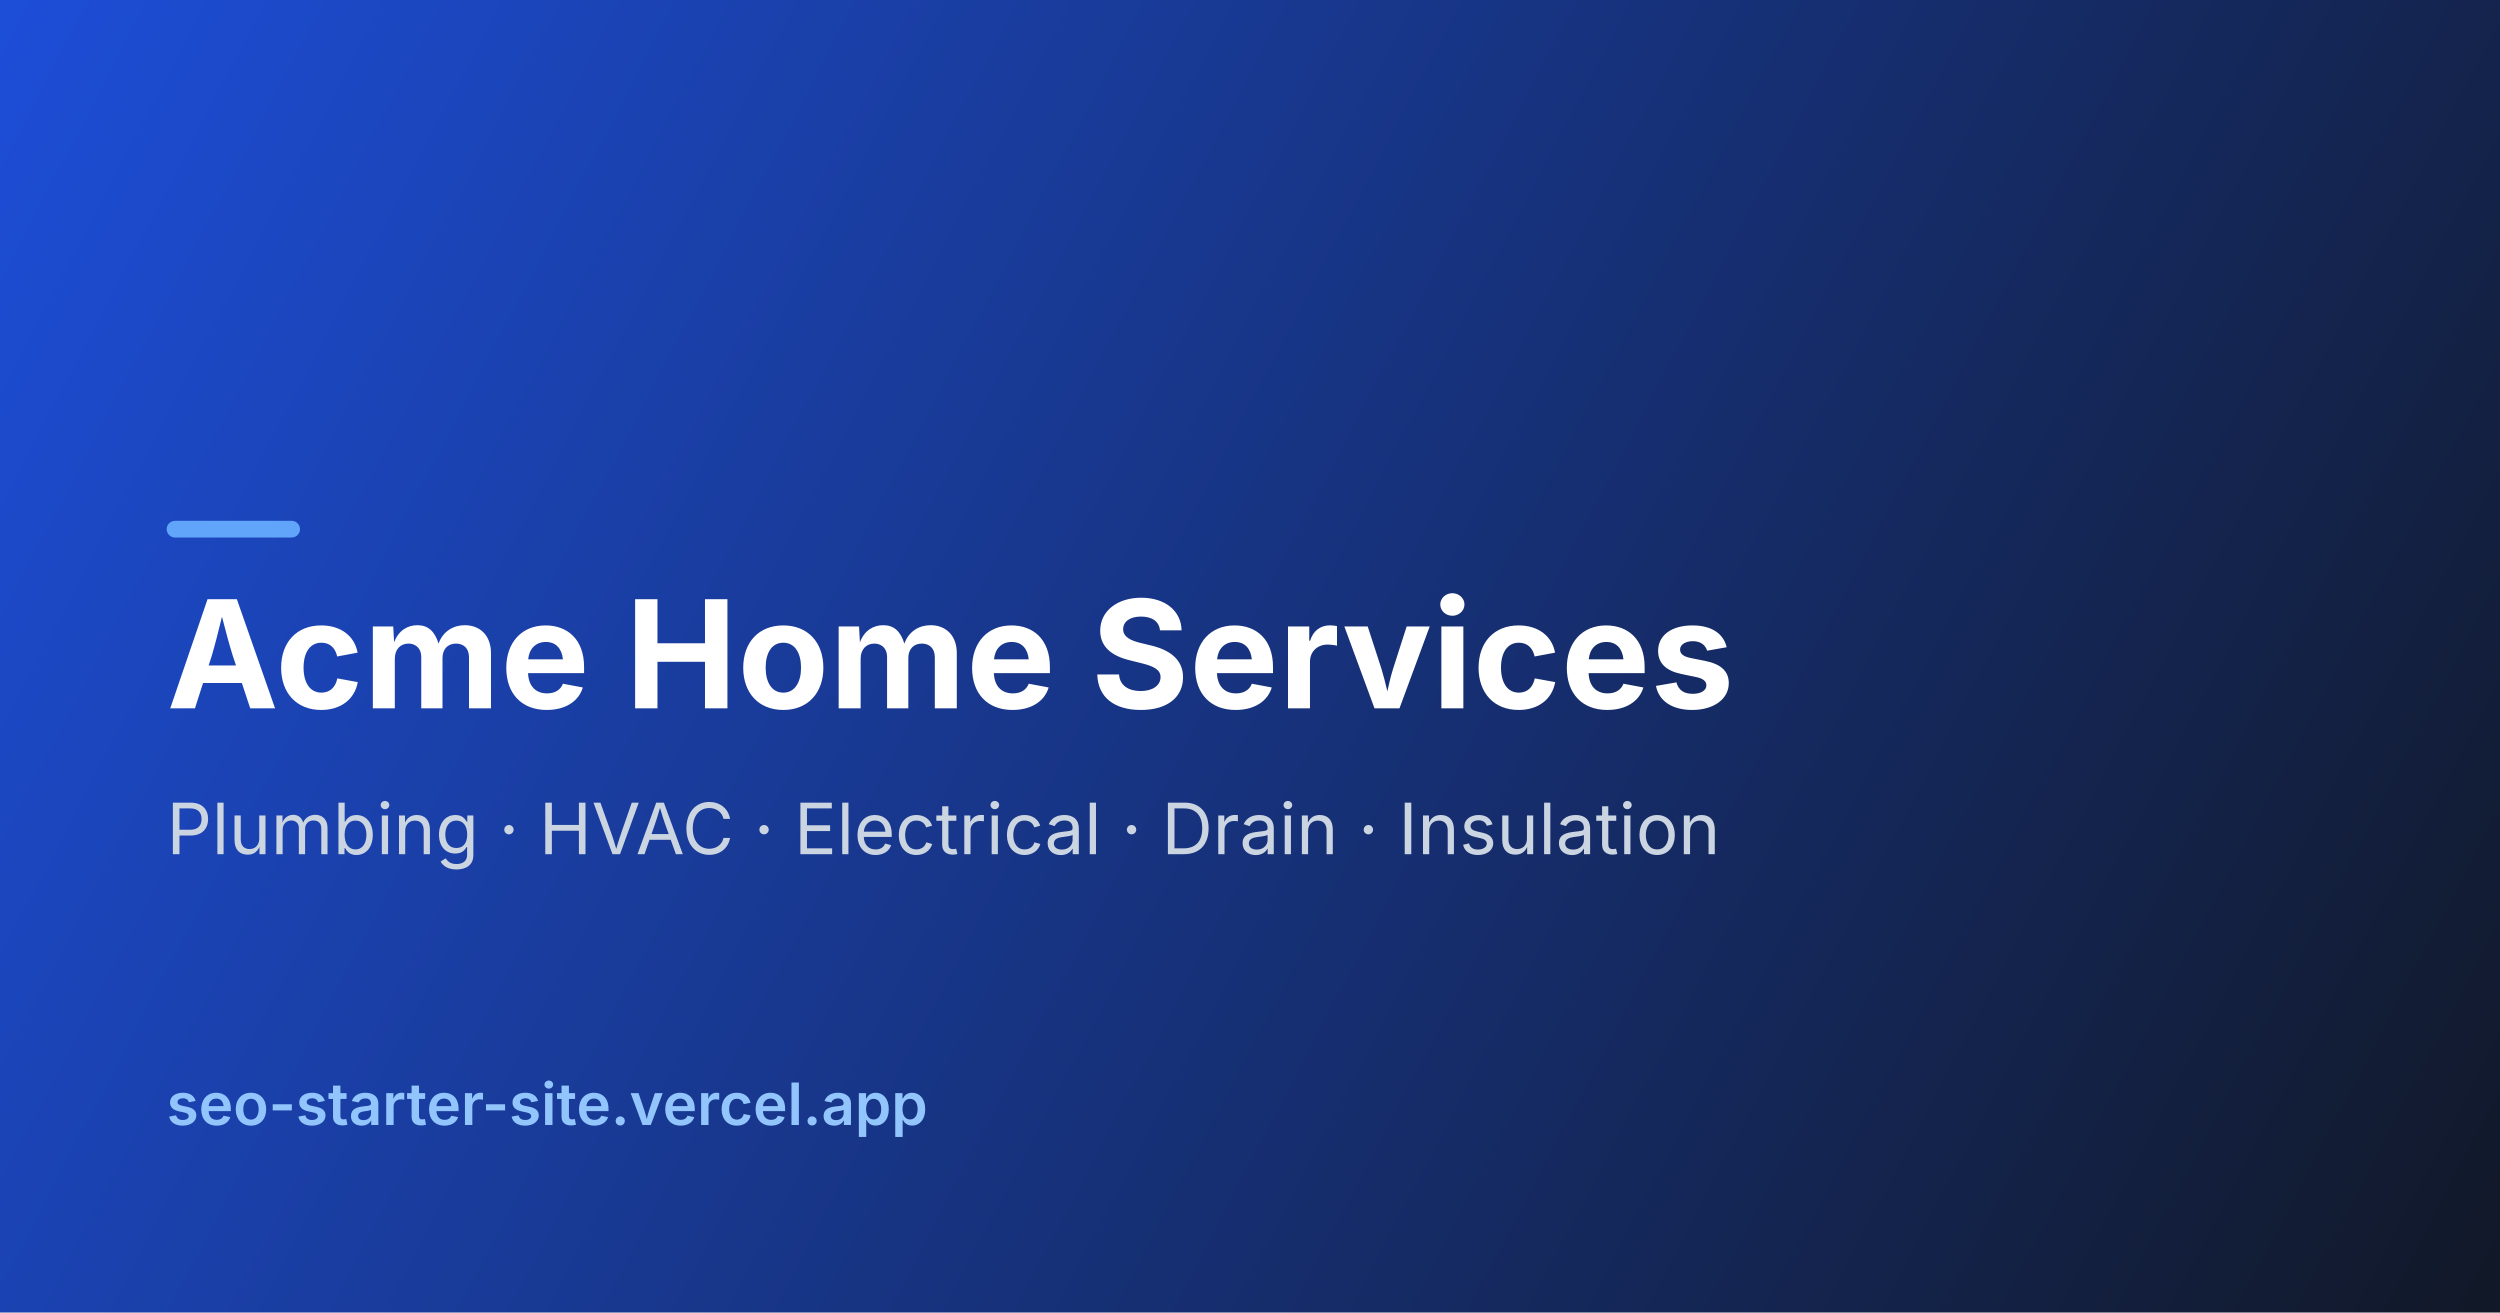
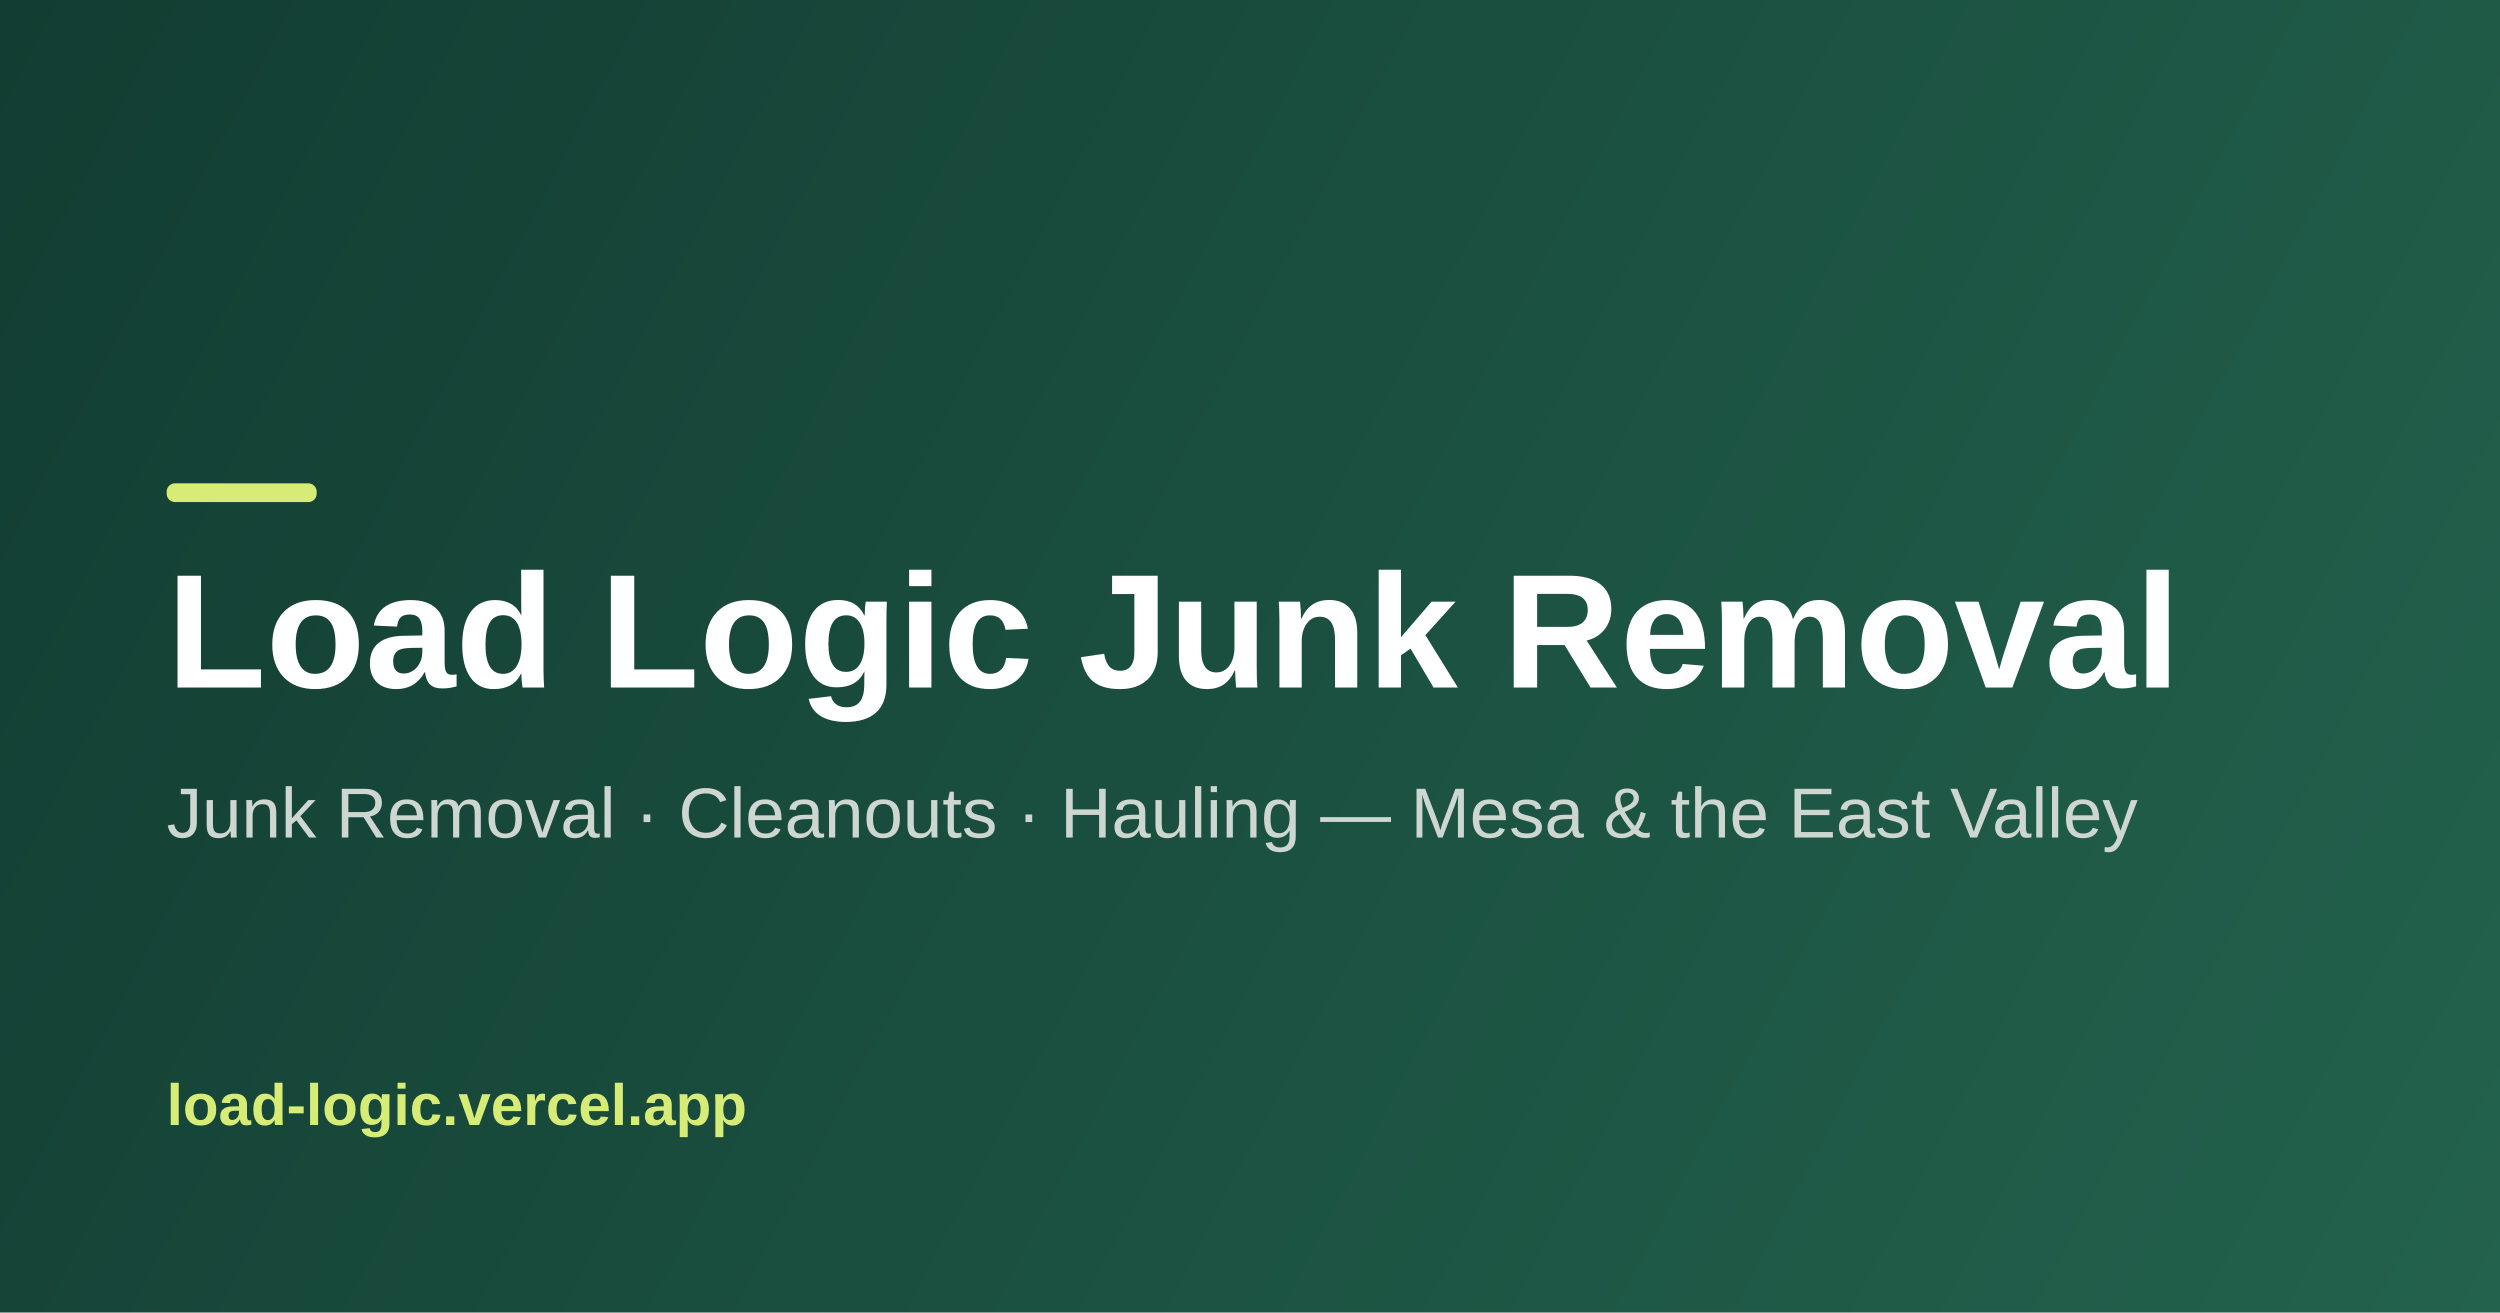
<svg xmlns="http://www.w3.org/2000/svg" width="1200" height="630" viewBox="0 0 1200 630" fill="none">
  <defs>
    <linearGradient id="bg" x1="0" y1="0" x2="1200" y2="630" gradientUnits="userSpaceOnUse">
-       <stop offset="0" stop-color="#1d4ed8" />
-       <stop offset="1" stop-color="#111827" />
+       <stop offset="0" stop-color="#123d32" />
+       <stop offset="1" stop-color="#23624d" />
    </linearGradient>
  </defs>
  <rect width="1200" height="630" fill="url(#bg)" />
-   <rect x="80" y="250" width="64" height="8" rx="4" fill="#60a5fa" />
-   <text x="80" y="340" font-family="Inter, Arial, sans-serif" font-size="72" font-weight="700" fill="#ffffff">
-     Acme Home Services
+   <rect x="80" y="232" width="72" height="9" rx="4" fill="#d7ec76" />
+   <text x="80" y="330" font-family="system-ui, Arial, sans-serif" font-size="78" font-weight="800" fill="#ffffff">
+     Load Logic Junk Removal
  </text>
-   <text x="80" y="410" font-family="Inter, Arial, sans-serif" font-size="34" font-weight="400" fill="#cbd5e1">
-     Plumbing · HVAC · Electrical · Drain · Insulation
+   <text x="80" y="402" font-family="system-ui, Arial, sans-serif" font-size="34" font-weight="400" fill="#cdd6d1">
+     Junk Removal · Cleanouts · Hauling — Mesa &amp; the East Valley
  </text>
-   <text x="80" y="540" font-family="Inter, Arial, sans-serif" font-size="28" font-weight="600" fill="#93c5fd">
-     seo-starter-site.vercel.app
+   <text x="80" y="540" font-family="system-ui, Arial, sans-serif" font-size="28" font-weight="700" fill="#d7ec76">
+     load-logic.vercel.app
  </text>
</svg>
